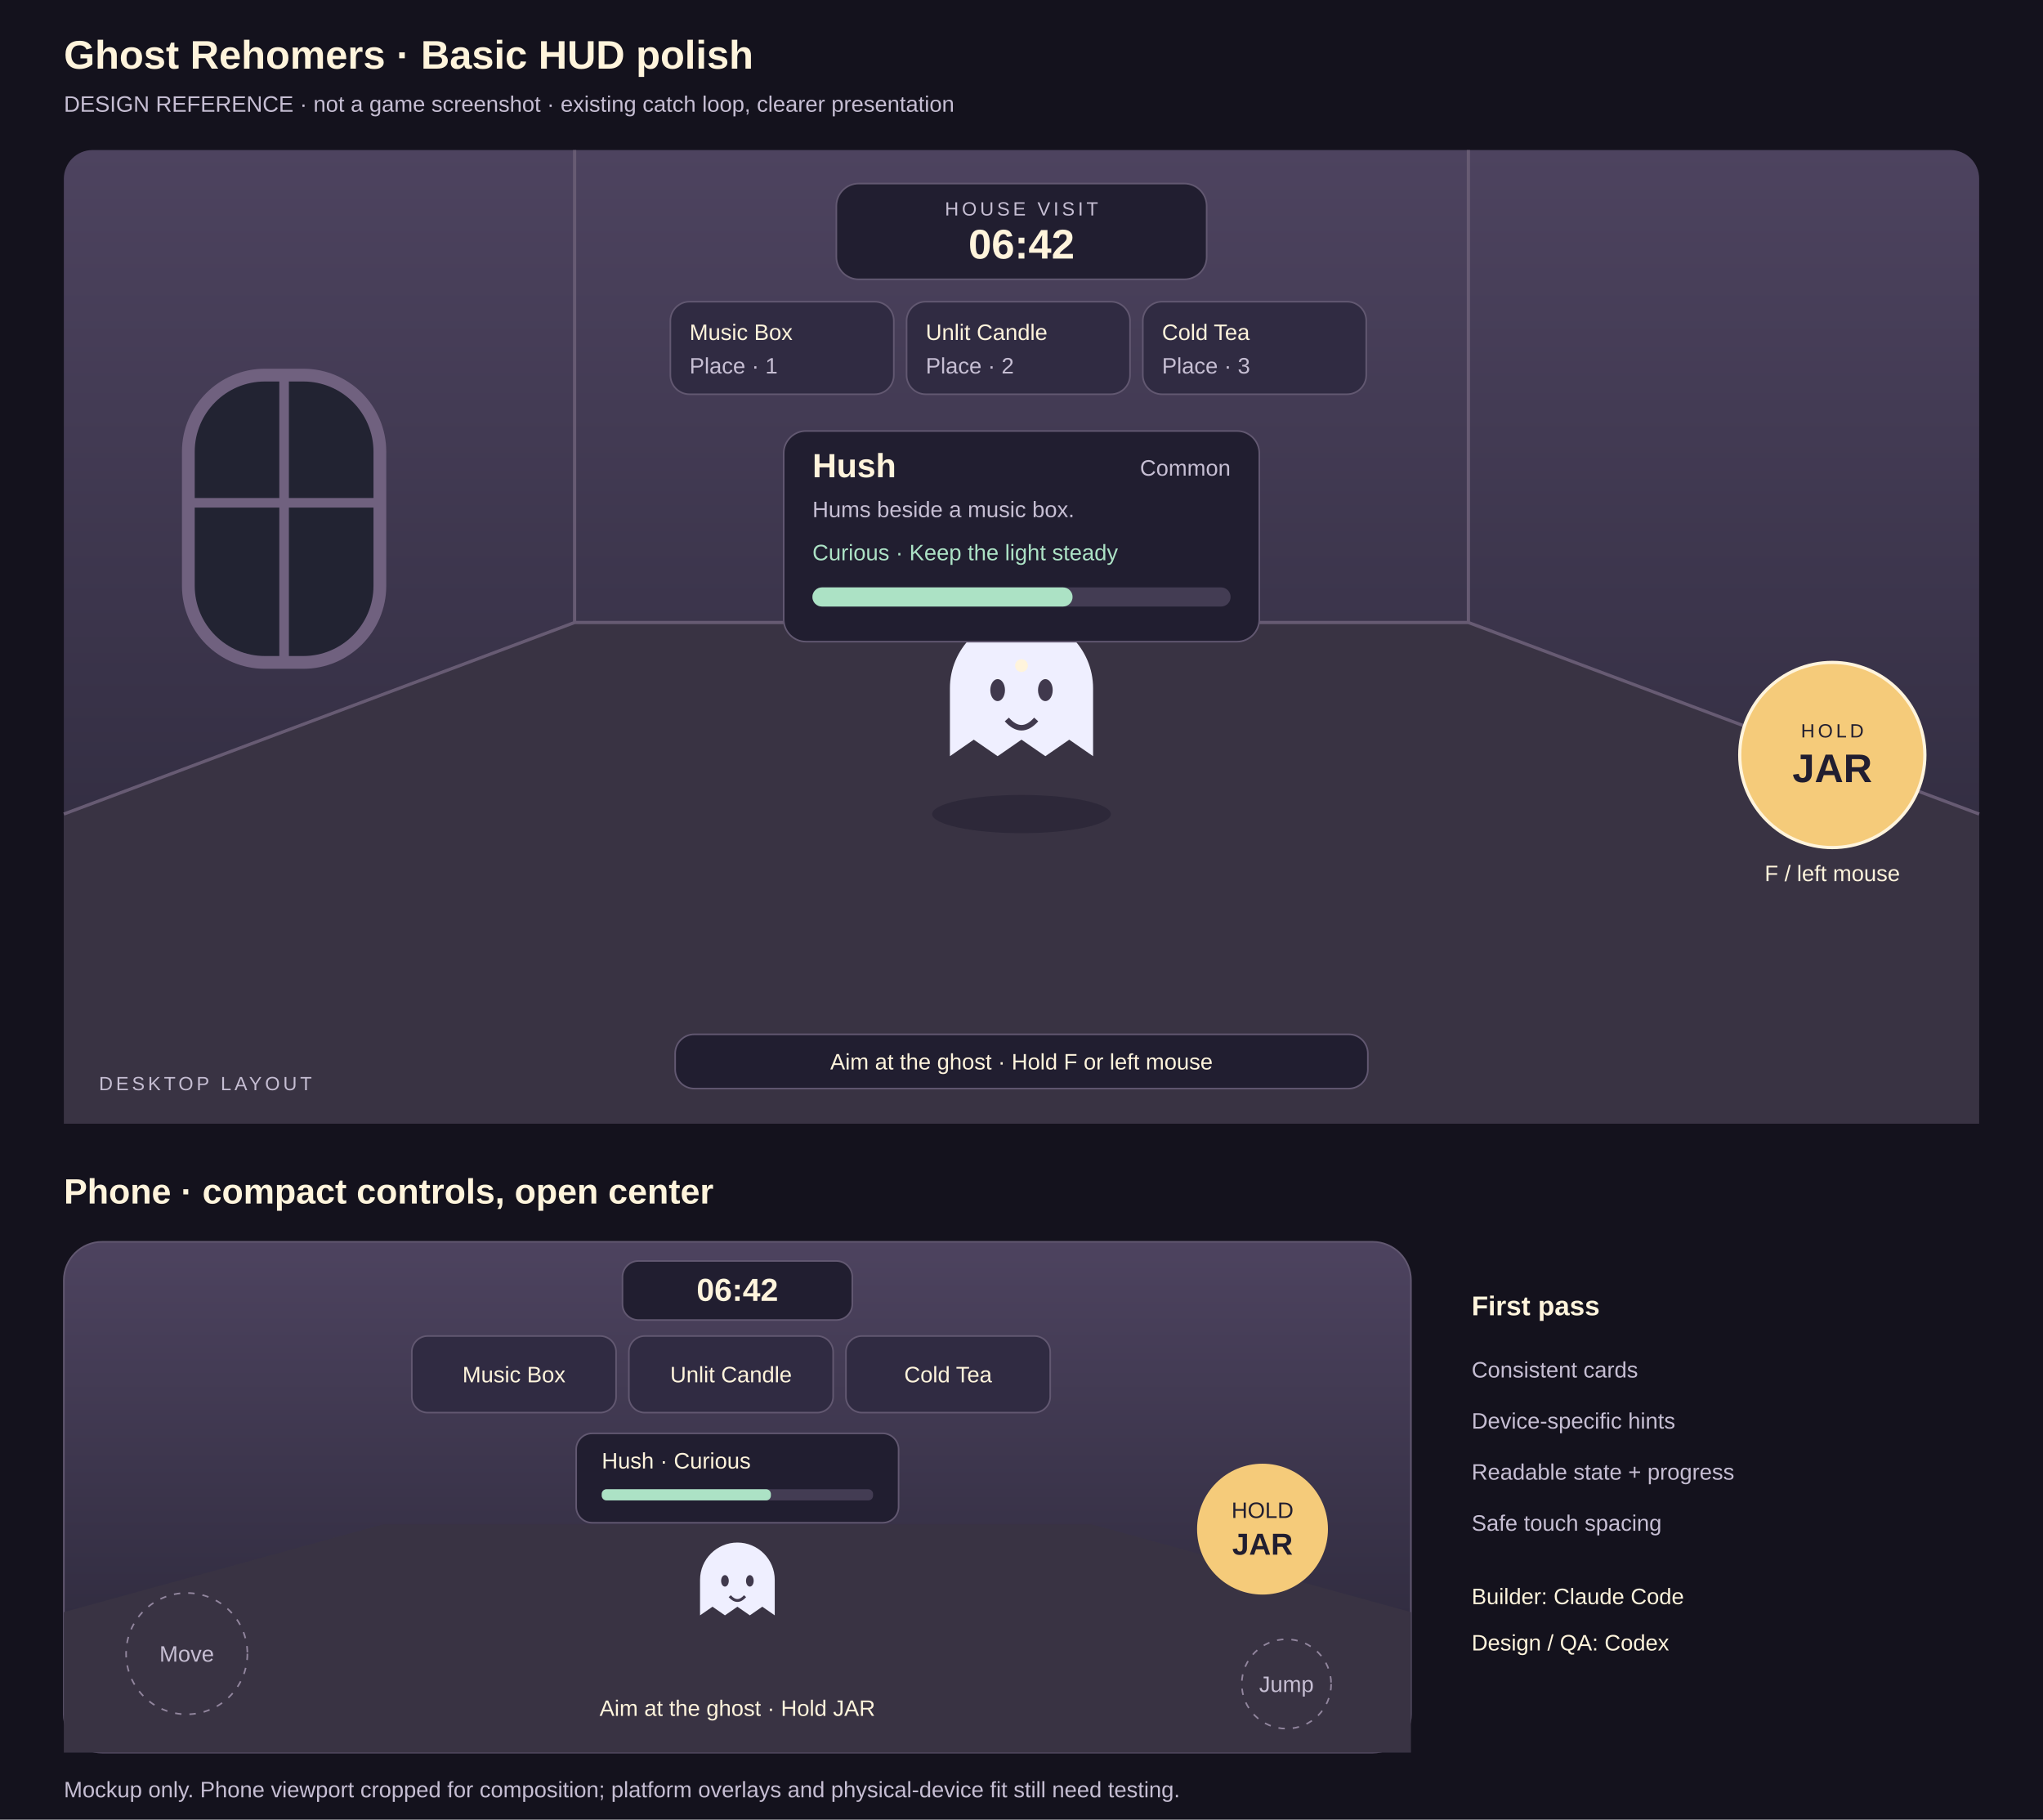
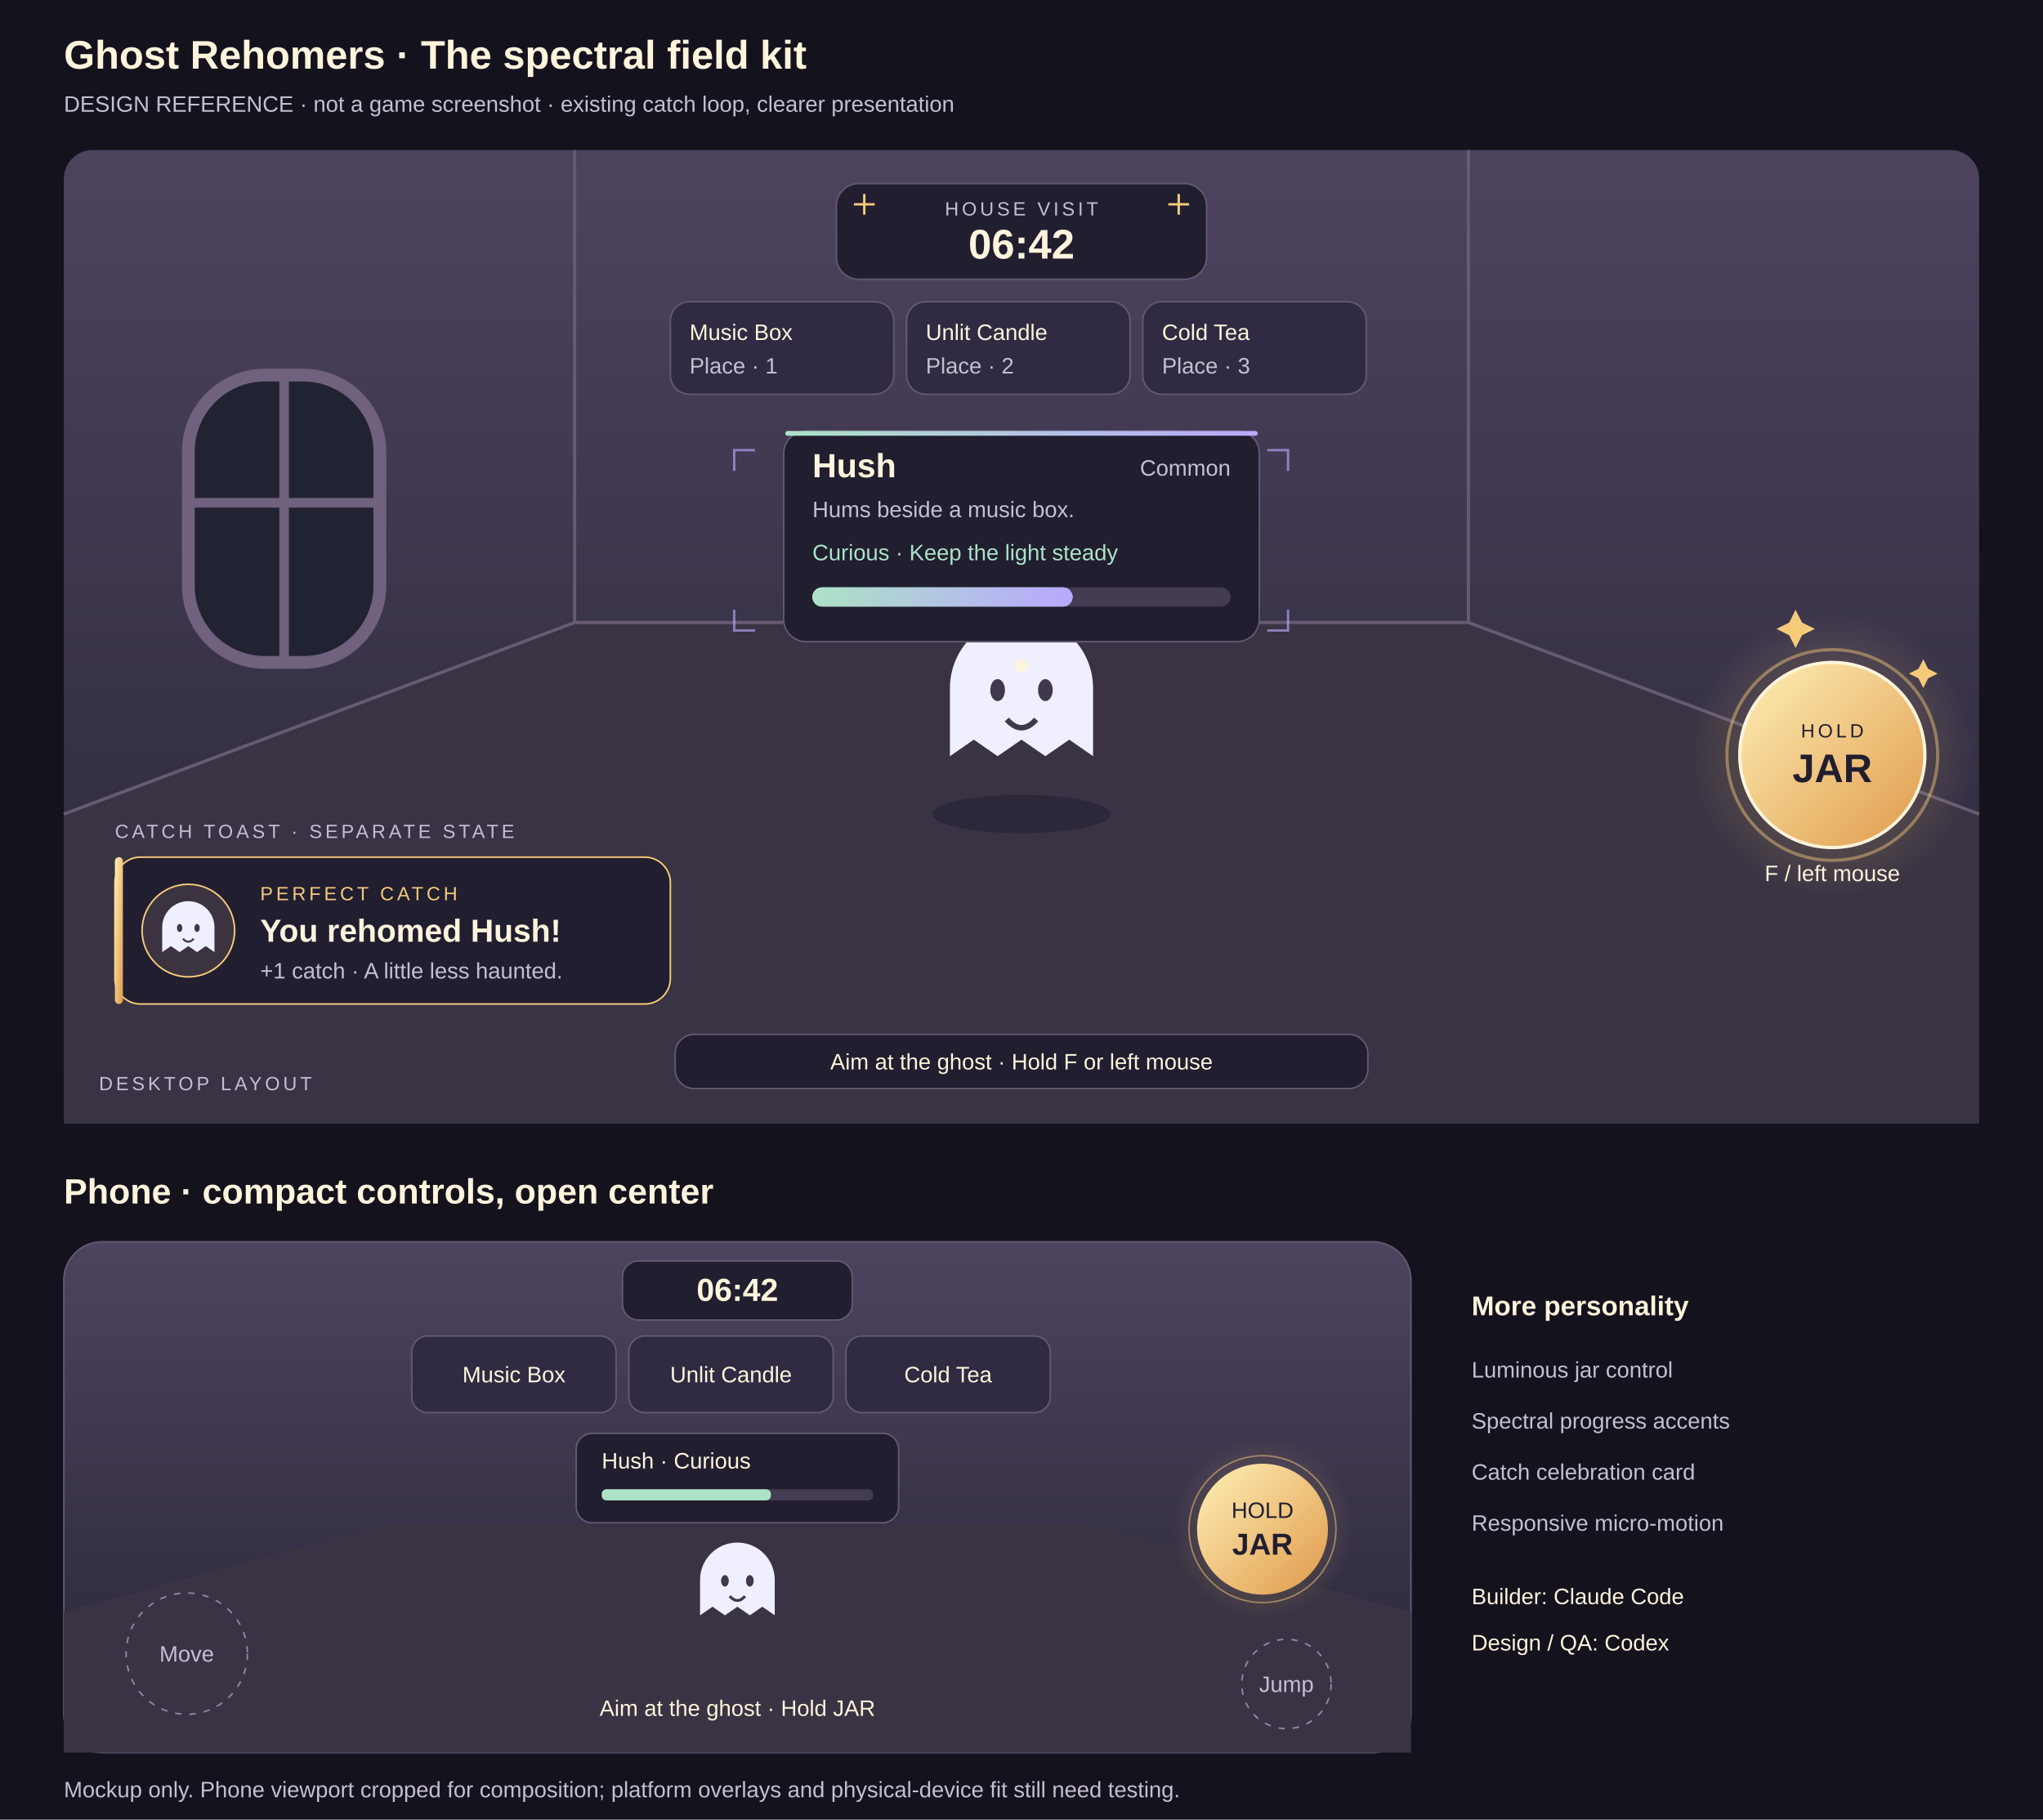
<svg xmlns="http://www.w3.org/2000/svg" width="1280" height="1140" viewBox="0 0 1280 1140">
  <defs>
+     <radialGradient id="amberHalo">
+       <stop stop-color="#f5cb7a" stop-opacity=".34" />
+       <stop offset="1" stop-color="#f5cb7a" stop-opacity="0" />
+     </radialGradient>
+     <linearGradient id="gold" x2="1" y2="1">
+       <stop stop-color="#fff0b6" />
+       <stop offset="1" stop-color="#df9a4b" />
+     </linearGradient>
+     <linearGradient id="spectral" x2="1" y2="0">
+       <stop stop-color="#ace2c5" />
+       <stop offset="1" stop-color="#b9a8ff" />
+     </linearGradient>
    <linearGradient id="room" x2="0" y2="1">
      <stop stop-color="#4d435f" />
      <stop offset="1" stop-color="#282536" />
    </linearGradient>
    <style>text{font-family:Segoe UI,Arial,sans-serif;fill:#fff4dc}.muted{fill:#c6bed3}.small{font-size:14px}.label{font-size:12px;letter-spacing:2px}.card{fill:#211e30;stroke:#625871}.bait{fill:#302b42;stroke:#625871}.mint{fill:#ace2c5}.ink{fill:#211e30}</style>
    <g id="ghost">
      <path d="M-39 25V-12a39 39 0 0 1 78 0v37l-13-9-13 9-13-9-13 9-13-9z" fill="#efefff" />
      <ellipse cx="-13" cy="-11" rx="4" ry="6" fill="#40394d" />
      <ellipse cx="13" cy="-11" rx="4" ry="6" fill="#40394d" />
      <path d="M-8 5q8 9 16 0" fill="none" stroke="#40394d" stroke-width="3" />
    </g>
  </defs>
  <rect width="1280" height="1140" fill="#14121d" />
-   <text x="40" y="43" font-size="25" font-weight="700">Ghost Rehomers · Basic HUD polish</text>
+   <text x="40" y="43" font-size="25" font-weight="700">Ghost Rehomers · The spectral field kit</text>
  <text x="40" y="70" class="muted small">DESIGN REFERENCE · not a game screenshot · existing catch loop, clearer presentation</text>
  <rect x="40" y="94" width="1200" height="610" rx="18" fill="url(#room)" />
  <path d="M40 510 360 390 920 390 1240 510V704H40z" fill="#393343" />
  <path d="M360 390V94M920 390V94M40 510 360 390 920 390 1240 510" fill="none" stroke="#675b73" stroke-width="2" />
  <rect x="118" y="235" width="120" height="180" rx="48" fill="#222332" stroke="#70617f" stroke-width="8" />
  <path d="M178 236V415M118 315H238" stroke="#70617f" stroke-width="6" />
  <rect x="524" y="115" width="232" height="60" rx="14" class="card" />
  <text x="640" y="135" class="label muted" text-anchor="middle">HOUSE VISIT</text>
  <text x="640" y="162" font-size="26" font-weight="700" text-anchor="middle">06:42</text>
  <g transform="translate(420 189)">
    <rect width="140" height="58" rx="12" class="bait" />
    <text x="12" y="24" class="small">Music Box</text>
    <text x="12" y="45" class="small muted">Place · 1</text>
    <rect x="148" width="140" height="58" rx="12" class="bait" />
    <text x="160" y="24" class="small">Unlit Candle</text>
    <text x="160" y="45" class="small muted">Place · 2</text>
    <rect x="296" width="140" height="58" rx="12" class="bait" />
    <text x="308" y="24" class="small">Cold Tea</text>
    <text x="308" y="45" class="small muted">Place · 3</text>
  </g>
  <use href="#ghost" transform="translate(640 445) scale(1.15)" />
  <ellipse cx="640" cy="510" rx="56" ry="12" fill="#211e30" opacity=".5" />
  <g transform="translate(491 270)">
    <rect width="298" height="132" rx="14" class="card" />
    <text x="18" y="29" font-size="21" font-weight="700">Hush</text>
    <text x="280" y="28" class="small muted" text-anchor="end">Common</text>
    <text x="18" y="54" class="small muted">Hums beside a music box.</text>
    <text x="18" y="81" class="small mint">Curious · Keep the light steady</text>
    <rect x="18" y="98" width="262" height="12" rx="6" fill="#433c53" />
    <rect x="18" y="98" width="163" height="12" rx="6" fill="#ace2c5" />
  </g>
  <circle cx="640" cy="417" r="4" fill="#fff4dc" />
-   <circle cx="1148" cy="473" r="58" fill="#f5cb7a" stroke="#fff4dc" stroke-width="2" />
+   <circle cx="1148" cy="473" r="91" fill="url(#amberHalo)" />
+   <circle cx="1148" cy="473" r="66" fill="none" stroke="#f5cb7a" stroke-opacity=".45" stroke-width="2" />
+   <circle cx="1148" cy="473" r="58" fill="url(#gold)" stroke="#fff4dc" stroke-width="2" />
  <text x="1148" y="462" text-anchor="middle" class="ink label">HOLD</text>
  <text x="1148" y="490" text-anchor="middle" class="ink" font-size="25" font-weight="700">JAR</text>
  <text x="1148" y="552" text-anchor="middle" class="small">F / left mouse</text>
  <rect x="423" y="648" width="434" height="34" rx="12" class="card" />
  <text x="640" y="670" text-anchor="middle" class="small">Aim at the ghost · Hold F or left mouse</text>
  <text x="62" y="683" class="label muted">DESKTOP LAYOUT</text>
  <text x="40" y="754" font-size="22" font-weight="700">Phone · compact controls, open center</text>
  <rect x="40" y="778" width="844" height="320" rx="24" fill="url(#room)" stroke="#625871" />
  <path d="M40 1010 240 955H684L884 1010V1098H40z" fill="#393343" />
  <rect x="390" y="790" width="144" height="37" rx="10" class="card" />
  <text x="462" y="815" text-anchor="middle" font-size="20" font-weight="700">06:42</text>
  <g transform="translate(258 837)">
    <rect width="128" height="48" rx="10" class="bait" />
    <text x="64" y="29" text-anchor="middle" class="small">Music Box</text>
    <rect x="136" width="128" height="48" rx="10" class="bait" />
    <text x="200" y="29" text-anchor="middle" class="small">Unlit Candle</text>
    <rect x="272" width="128" height="48" rx="10" class="bait" />
    <text x="336" y="29" text-anchor="middle" class="small">Cold Tea</text>
  </g>
  <rect x="361" y="898" width="202" height="56" rx="10" class="card" />
  <text x="377" y="920" class="small">Hush · Curious</text>
  <rect x="377" y="933" width="170" height="7" rx="3" fill="#433c53" />
  <rect x="377" y="933" width="106" height="7" rx="3" fill="#ace2c5" />
  <use href="#ghost" transform="translate(462 997) scale(.6)" />
-   <circle cx="791" cy="958" r="41" fill="#f5cb7a" />
+   <circle cx="791" cy="958" r="57" fill="url(#amberHalo)" />
+   <circle cx="791" cy="958" r="46" fill="none" stroke="#f5cb7a" stroke-opacity=".5" />
+   <circle cx="791" cy="958" r="41" fill="url(#gold)" />
  <text x="791" y="951" text-anchor="middle" class="ink small">HOLD</text>
  <text x="791" y="974" text-anchor="middle" class="ink" font-size="19" font-weight="700">JAR</text>
  <circle cx="117" cy="1036" r="38" fill="none" stroke="#92869e" stroke-dasharray="4 5" />
  <text x="117" y="1041" text-anchor="middle" class="small muted">Move</text>
  <circle cx="806" cy="1055" r="28" fill="none" stroke="#92869e" stroke-dasharray="4 5" />
  <text x="806" y="1060" text-anchor="middle" class="small muted">Jump</text>
  <text x="462" y="1075" text-anchor="middle" class="small">Aim at the ghost · Hold JAR</text>
-   <text x="922" y="824" font-size="17" font-weight="700">First pass</text>
-   <text x="922" y="863" class="small muted">Consistent cards</text>
-   <text x="922" y="895" class="small muted">Device-specific hints</text>
-   <text x="922" y="927" class="small muted">Readable state + progress</text>
-   <text x="922" y="959" class="small muted">Safe touch spacing</text>
+   <text x="922" y="824" font-size="17" font-weight="700">More personality</text>
+   <text x="922" y="863" class="small muted">Luminous jar control</text>
+   <text x="922" y="895" class="small muted">Spectral progress accents</text>
+   <text x="922" y="927" class="small muted">Catch celebration card</text>
+   <text x="922" y="959" class="small muted">Responsive micro-motion</text>
  <text x="922" y="1005" class="small">Builder: Claude Code</text>
  <text x="922" y="1034" class="small">Design / QA: Codex</text>
+   <rect x="492" y="270" width="296" height="3" rx="1.5" fill="url(#spectral)" />
+   <rect x="509" y="368" width="163" height="12" rx="6" fill="url(#spectral)" />
+   <path d="M535 128h13m-6.5-6.5v13M732 128h13m-6.5-6.5v13" stroke="#f5cb7a" stroke-width="1.5" />
+   <path d="M1121 390l4-8 4 8 8 4-8 4-4 8-4-8-8-4zM1202 419l3-6 3 6 6 3-6 3-3 6-3-6-6-3z" fill="#f5cb7a" />
+   <g transform="translate(72 537)">
+     <text x="0" y="-12" class="label muted">CATCH TOAST · SEPARATE STATE</text>
+     <rect width="348" height="92" rx="16" fill="#211e30" stroke="#f5cb7a" />
+     <rect width="5" height="92" rx="2.5" fill="url(#gold)" />
+     <circle cx="46" cy="46" r="29" fill="#3c3340" stroke="#f5cb7a" />
+     <use href="#ghost" transform="translate(46 49) scale(.42)" />
+     <text x="91" y="27" class="label" style="fill:#f5cb7a">PERFECT CATCH</text>
+     <text x="91" y="53" font-size="20" font-weight="700">You rehomed Hush!</text>
+     <text x="91" y="76" class="small muted">+1 catch · A little less haunted.</text>
+   </g>
+   <g fill="none" stroke="#b9a8ff" stroke-width="1.5" opacity=".65">
+     <path d="M460 295v-13h13M807 295v-13h-13M460 382v13h13M807 382v13h-13" />
+   </g>
  <text x="40" y="1126" class="small muted">Mockup only. Phone viewport cropped for composition; platform overlays and physical-device fit still need testing.</text>
</svg>
